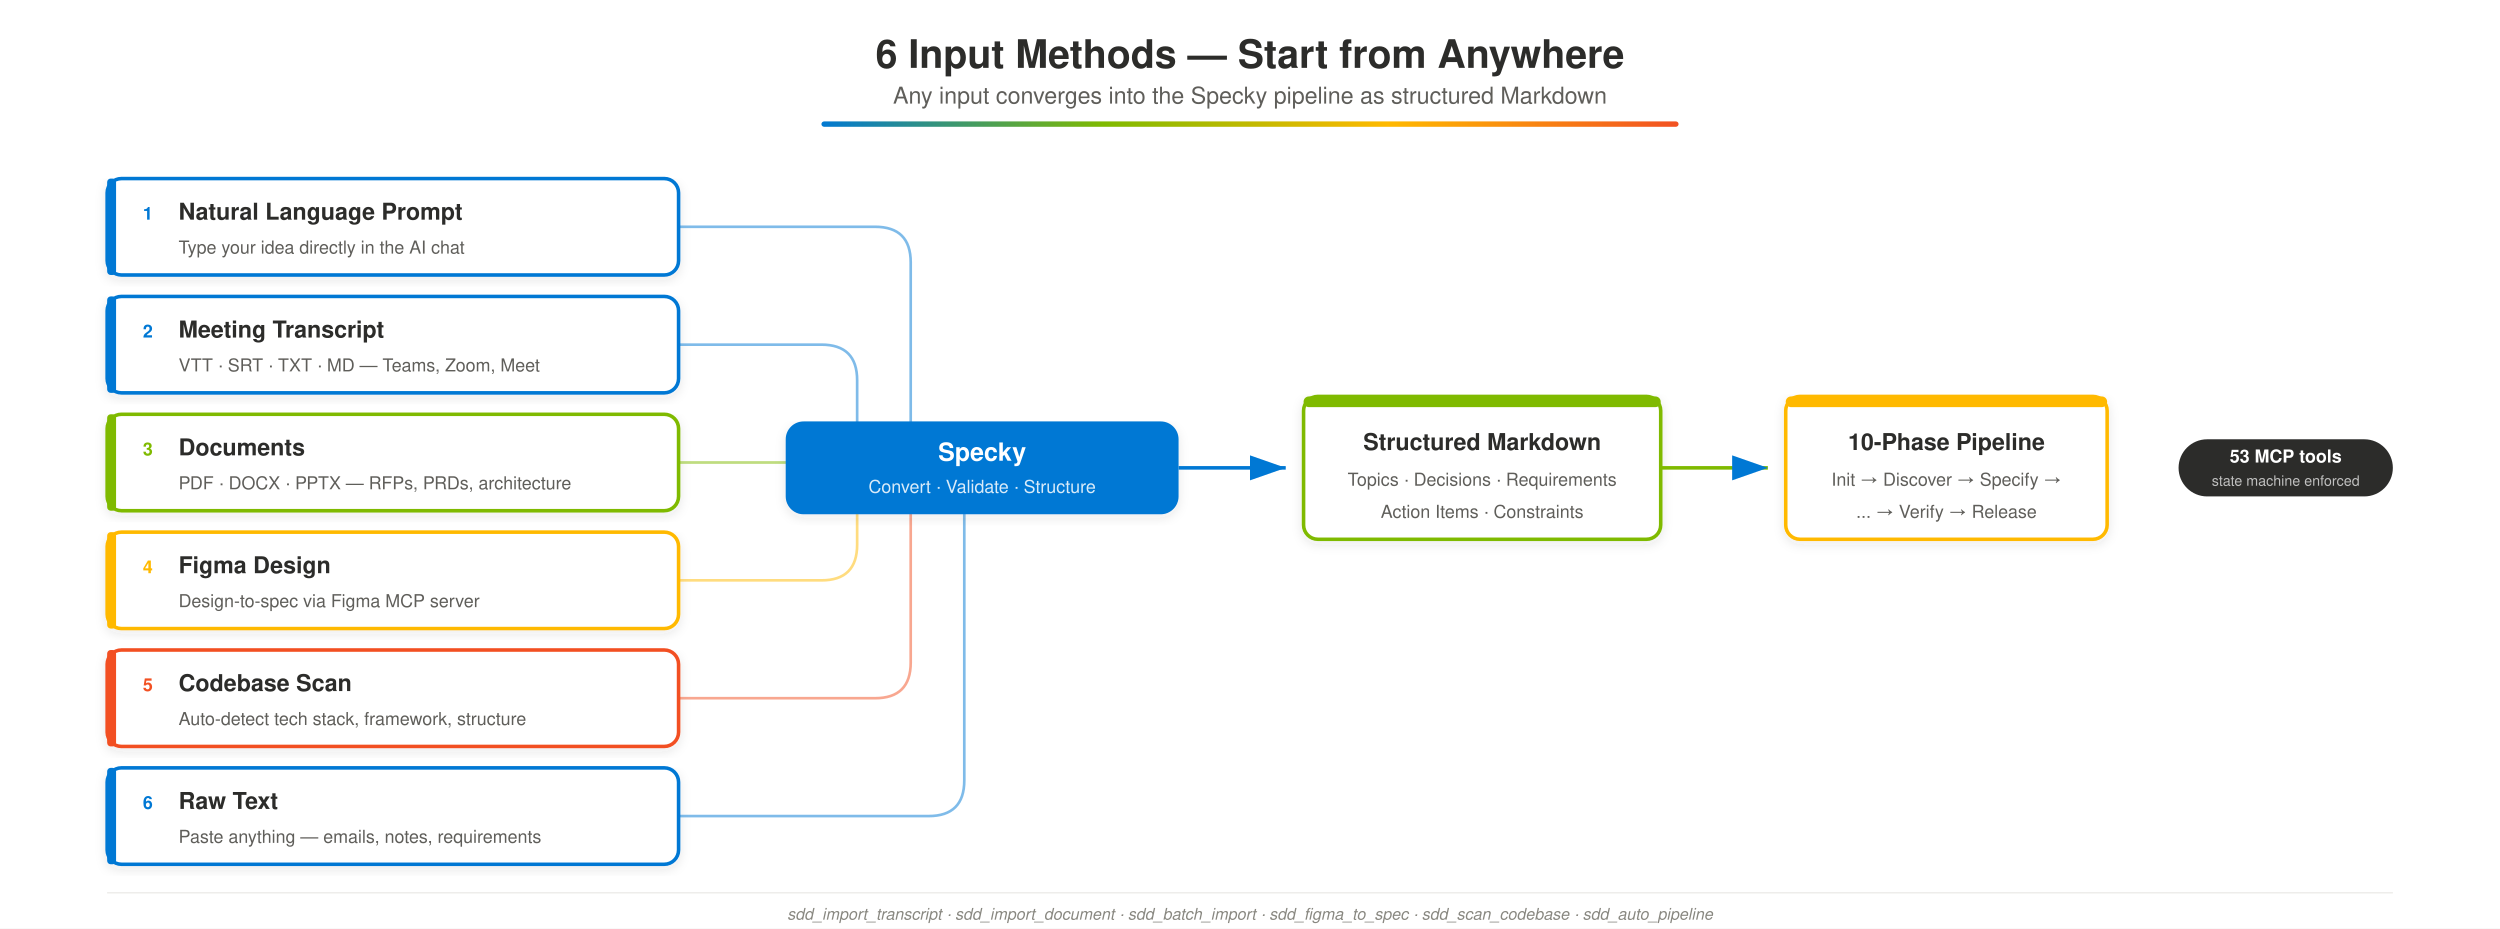
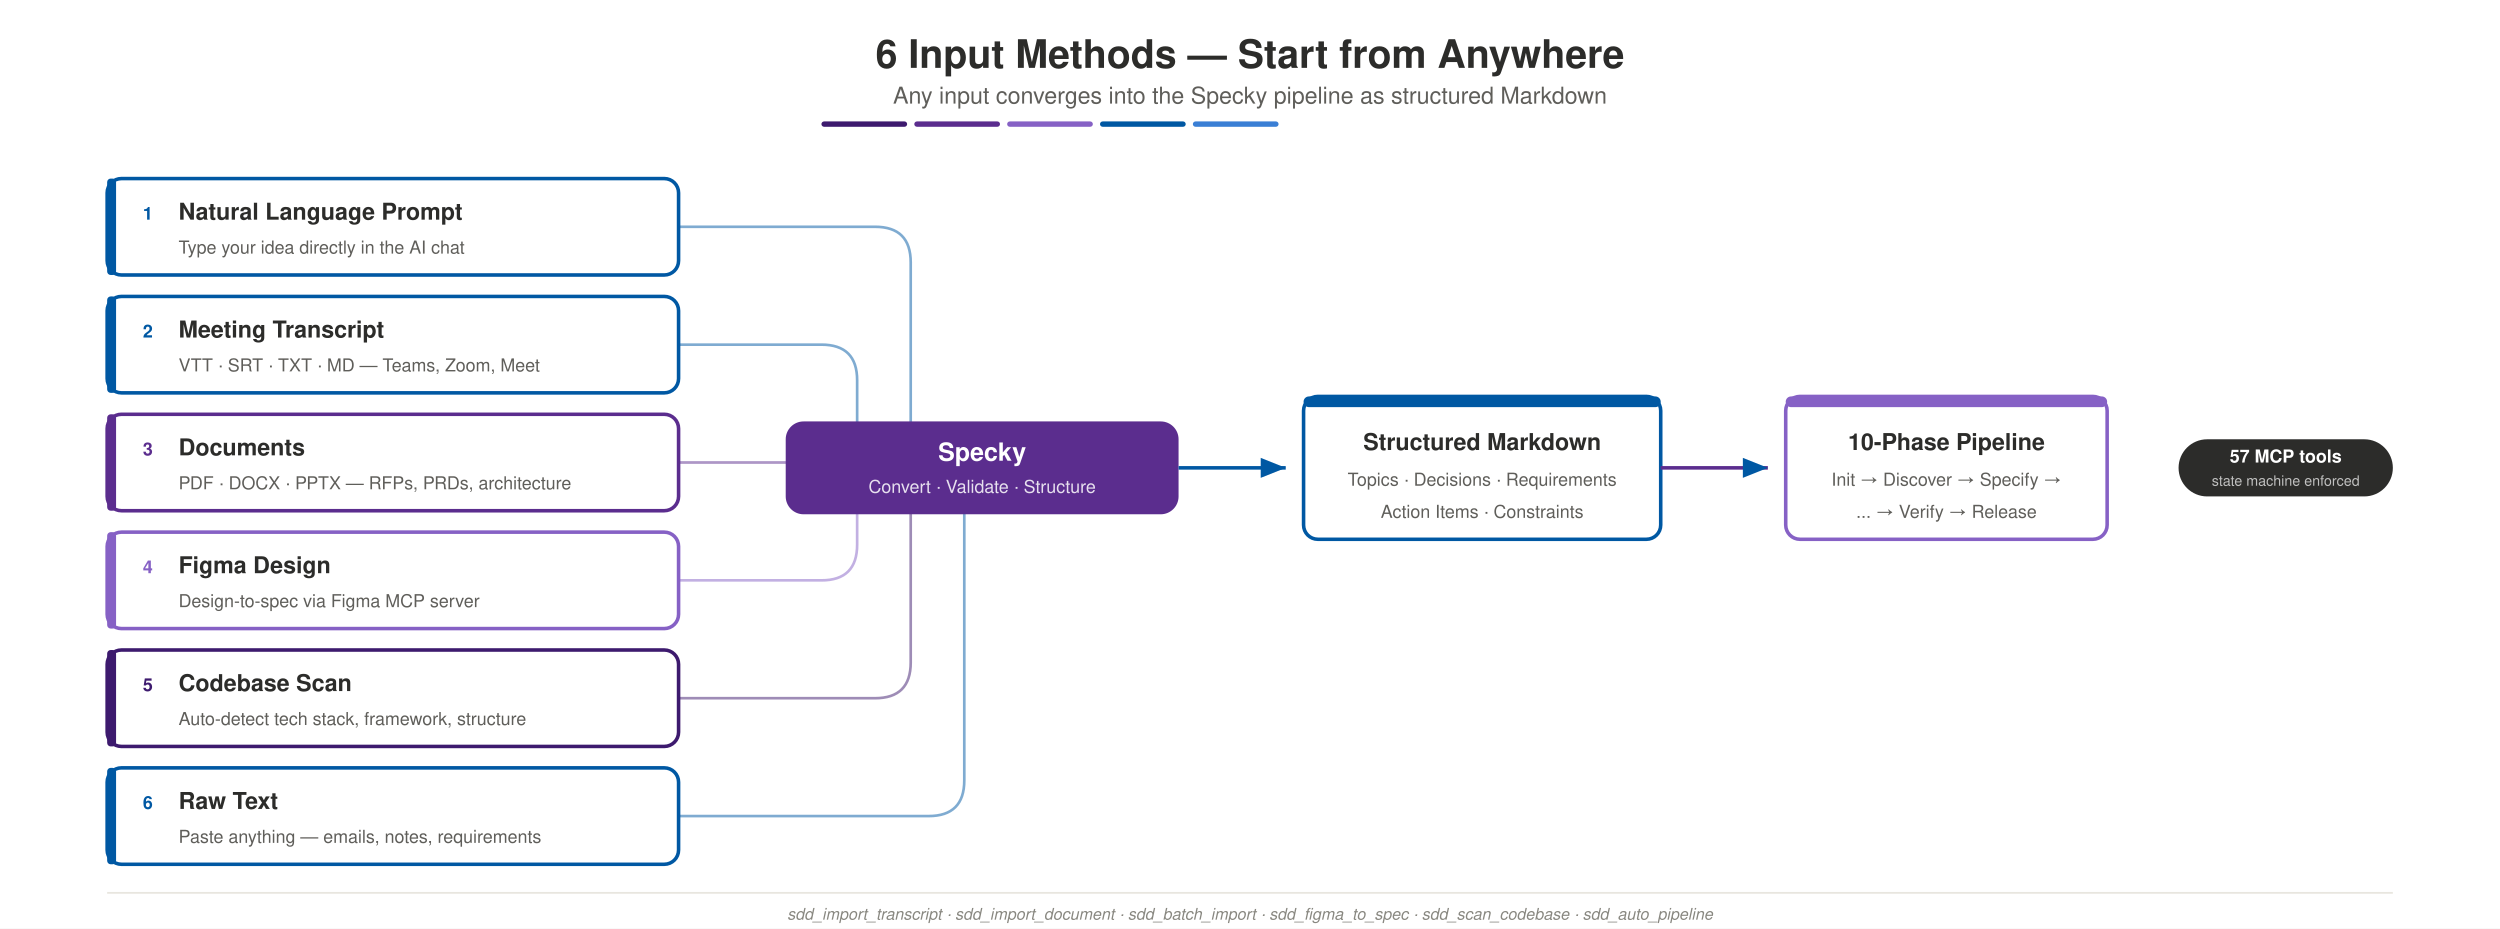
- <svg xmlns="http://www.w3.org/2000/svg" viewBox="0 0 1400 520" font-family="-apple-system, BlinkMacSystemFont, 'Segoe UI', Helvetica, Arial, sans-serif">
+ <svg xmlns="http://www.w3.org/2000/svg" viewBox="0 0 1400 520" width="1400" height="520" font-family="-apple-system, BlinkMacSystemFont, 'Segoe UI', Helvetica, Arial, sans-serif">
  <defs>
-     <filter id="shadow" x="-4%" y="-4%" width="108%" height="116%">
-       <feDropShadow dx="0" dy="2" stdDeviation="3" flood-color="#2C2C2A" flood-opacity="0.10" />
-     </filter>
-     <marker id="arrow" markerWidth="10" markerHeight="7" refX="10" refY="3.5" orient="auto" markerUnits="strokeWidth">
-       <polygon points="0 0, 10 3.5, 0 7" fill="#0078D4" />
+     <marker id="arr" markerWidth="9" markerHeight="8" refX="8" refY="4" orient="auto">
+       <path d="M1,1.2 L8,4 L1,6.8" fill="#0058A3" stroke="none" />
    </marker>
-     <linearGradient id="accent-bar" x1="0" y1="0" x2="1" y2="0">
-       <stop offset="0%" stop-color="#0078D4" />
-       <stop offset="33%" stop-color="#7FBA00" />
-       <stop offset="66%" stop-color="#FFB900" />
-       <stop offset="100%" stop-color="#F25022" />
-     </linearGradient>
  </defs>
-   <rect width="1400" height="520" fill="#FFFFFF" />
+   <rect width="1400" height="520" fill="#FFF" />
  <text x="700" y="38" text-anchor="middle" font-size="22" font-weight="700" fill="#2C2C2A">6 Input Methods — Start from Anywhere</text>
  <text x="700" y="58" text-anchor="middle" font-size="13" fill="#5F5E5A">Any input converges into the Specky pipeline as structured Markdown</text>
-   <rect x="460" y="68" width="480" height="3" rx="1.5" fill="url(#accent-bar)" />
-   <g filter="url(#shadow)">
-     <rect x="60" y="100" width="320" height="54" rx="8" fill="#FFFFFF" stroke="#0078D4" stroke-width="2" />
-     <rect x="60" y="100" width="5" height="54" rx="2" fill="#0078D4" />
-   </g>
-   <text x="80" y="123" font-size="10" font-weight="700" fill="#0078D4">1</text>
+   <rect x="460" y="68" width="48" height="3" rx="1.5" fill="#3D1A6E" />
+   <rect x="512" y="68" width="48" height="3" rx="1.5" fill="#5B2D8E" />
+   <rect x="564" y="68" width="48" height="3" rx="1.5" fill="#8661C5" />
+   <rect x="616" y="68" width="48" height="3" rx="1.5" fill="#0058A3" />
+   <rect x="668" y="68" width="48" height="3" rx="1.5" fill="#3A7FD5" />
+   <rect x="60" y="100" width="320" height="54" rx="8" fill="#FFF" stroke="#0058A3" stroke-width="2" />
+   <rect x="60" y="100" width="5" height="54" rx="2" fill="#0058A3" />
+   <text x="80" y="123" font-size="10" font-weight="700" fill="#0058A3">1</text>
  <text x="100" y="123" font-size="13" font-weight="600" fill="#2C2C2A">Natural Language Prompt</text>
  <text x="100" y="142" font-size="10" fill="#5F5E5A">Type your idea directly in the AI chat</text>
-   <g filter="url(#shadow)">
-     <rect x="60" y="166" width="320" height="54" rx="8" fill="#FFFFFF" stroke="#0078D4" stroke-width="2" />
-     <rect x="60" y="166" width="5" height="54" rx="2" fill="#0078D4" />
-   </g>
-   <text x="80" y="189" font-size="10" font-weight="700" fill="#0078D4">2</text>
+   <rect x="60" y="166" width="320" height="54" rx="8" fill="#FFF" stroke="#0058A3" stroke-width="2" />
+   <rect x="60" y="166" width="5" height="54" rx="2" fill="#0058A3" />
+   <text x="80" y="189" font-size="10" font-weight="700" fill="#0058A3">2</text>
  <text x="100" y="189" font-size="13" font-weight="600" fill="#2C2C2A">Meeting Transcript</text>
  <text x="100" y="208" font-size="10" fill="#5F5E5A">VTT · SRT · TXT · MD — Teams, Zoom, Meet</text>
-   <g filter="url(#shadow)">
-     <rect x="60" y="232" width="320" height="54" rx="8" fill="#FFFFFF" stroke="#7FBA00" stroke-width="2" />
-     <rect x="60" y="232" width="5" height="54" rx="2" fill="#7FBA00" />
-   </g>
-   <text x="80" y="255" font-size="10" font-weight="700" fill="#7FBA00">3</text>
+   <rect x="60" y="232" width="320" height="54" rx="8" fill="#FFF" stroke="#5B2D8E" stroke-width="2" />
+   <rect x="60" y="232" width="5" height="54" rx="2" fill="#5B2D8E" />
+   <text x="80" y="255" font-size="10" font-weight="700" fill="#5B2D8E">3</text>
  <text x="100" y="255" font-size="13" font-weight="600" fill="#2C2C2A">Documents</text>
  <text x="100" y="274" font-size="10" fill="#5F5E5A">PDF · DOCX · PPTX — RFPs, PRDs, architecture</text>
-   <g filter="url(#shadow)">
-     <rect x="60" y="298" width="320" height="54" rx="8" fill="#FFFFFF" stroke="#FFB900" stroke-width="2" />
-     <rect x="60" y="298" width="5" height="54" rx="2" fill="#FFB900" />
-   </g>
-   <text x="80" y="321" font-size="10" font-weight="700" fill="#FFB900">4</text>
+   <rect x="60" y="298" width="320" height="54" rx="8" fill="#FFF" stroke="#8661C5" stroke-width="2" />
+   <rect x="60" y="298" width="5" height="54" rx="2" fill="#8661C5" />
+   <text x="80" y="321" font-size="10" font-weight="700" fill="#8661C5">4</text>
  <text x="100" y="321" font-size="13" font-weight="600" fill="#2C2C2A">Figma Design</text>
  <text x="100" y="340" font-size="10" fill="#5F5E5A">Design-to-spec via Figma MCP server</text>
-   <g filter="url(#shadow)">
-     <rect x="60" y="364" width="320" height="54" rx="8" fill="#FFFFFF" stroke="#F25022" stroke-width="2" />
-     <rect x="60" y="364" width="5" height="54" rx="2" fill="#F25022" />
-   </g>
-   <text x="80" y="387" font-size="10" font-weight="700" fill="#F25022">5</text>
+   <rect x="60" y="364" width="320" height="54" rx="8" fill="#FFF" stroke="#3D1A6E" stroke-width="2" />
+   <rect x="60" y="364" width="5" height="54" rx="2" fill="#3D1A6E" />
+   <text x="80" y="387" font-size="10" font-weight="700" fill="#3D1A6E">5</text>
  <text x="100" y="387" font-size="13" font-weight="600" fill="#2C2C2A">Codebase Scan</text>
  <text x="100" y="406" font-size="10" fill="#5F5E5A">Auto-detect tech stack, framework, structure</text>
-   <g filter="url(#shadow)">
-     <rect x="60" y="430" width="320" height="54" rx="8" fill="#FFFFFF" stroke="#0078D4" stroke-width="2" />
-     <rect x="60" y="430" width="5" height="54" rx="2" fill="#0078D4" />
-   </g>
-   <text x="80" y="453" font-size="10" font-weight="700" fill="#0078D4">6</text>
+   <rect x="60" y="430" width="320" height="54" rx="8" fill="#FFF" stroke="#0058A3" stroke-width="2" />
+   <rect x="60" y="430" width="5" height="54" rx="2" fill="#0058A3" />
+   <text x="80" y="453" font-size="10" font-weight="700" fill="#0058A3">6</text>
  <text x="100" y="453" font-size="13" font-weight="600" fill="#2C2C2A">Raw Text</text>
  <text x="100" y="472" font-size="10" fill="#5F5E5A">Paste anything — emails, notes, requirements</text>
-   <path d="M380,127 L490,127 Q510,127 510,147 L510,256" stroke="#0078D4" stroke-width="1.5" fill="none" opacity="0.5" />
-   <path d="M380,193 L460,193 Q480,193 480,213 L480,256" stroke="#0078D4" stroke-width="1.5" fill="none" opacity="0.5" />
-   <path d="M380,259 L440,259 Q450,259 450,263 L450,263" stroke="#7FBA00" stroke-width="1.5" fill="none" opacity="0.5" />
-   <path d="M380,325 L460,325 Q480,325 480,305 L480,276" stroke="#FFB900" stroke-width="1.5" fill="none" opacity="0.5" />
-   <path d="M380,391 L490,391 Q510,391 510,371 L510,276" stroke="#F25022" stroke-width="1.5" fill="none" opacity="0.5" />
-   <path d="M380,457 L520,457 Q540,457 540,437 L540,276" stroke="#0078D4" stroke-width="1.5" fill="none" opacity="0.5" />
-   <g filter="url(#shadow)">
-     <rect x="440" y="236" width="220" height="52" rx="10" fill="#0078D4" />
-   </g>
-   <text x="550" y="258" text-anchor="middle" font-size="14" font-weight="700" fill="#FFFFFF">Specky</text>
-   <text x="550" y="276" text-anchor="middle" font-size="10" fill="#FFFFFF" opacity="0.85">Convert · Validate · Structure</text>
-   <path d="M660,262 L720,262" stroke="#0078D4" stroke-width="2" fill="none" marker-end="url(#arrow)" />
-   <g filter="url(#shadow)">
-     <rect x="730" y="222" width="200" height="80" rx="8" fill="#FFFFFF" stroke="#7FBA00" stroke-width="2" />
-     <rect x="730" y="222" width="200" height="6" rx="3" fill="#7FBA00" />
-   </g>
+   <path d="M380,127 L490,127 Q510,127 510,147 L510,256" stroke="#0058A3" stroke-width="1.5" fill="none" opacity="0.5" />
+   <path d="M380,193 L460,193 Q480,193 480,213 L480,256" stroke="#0058A3" stroke-width="1.5" fill="none" opacity="0.5" />
+   <path d="M380,259 L440,259 Q450,259 450,263" stroke="#5B2D8E" stroke-width="1.5" fill="none" opacity="0.5" />
+   <path d="M380,325 L460,325 Q480,325 480,305 L480,276" stroke="#8661C5" stroke-width="1.5" fill="none" opacity="0.5" />
+   <path d="M380,391 L490,391 Q510,391 510,371 L510,276" stroke="#3D1A6E" stroke-width="1.5" fill="none" opacity="0.5" />
+   <path d="M380,457 L520,457 Q540,457 540,437 L540,276" stroke="#0058A3" stroke-width="1.5" fill="none" opacity="0.5" />
+   <rect x="440" y="236" width="220" height="52" rx="10" fill="#5B2D8E" />
+   <text x="550" y="258" text-anchor="middle" font-size="14" font-weight="700" fill="#FFF">Specky</text>
+   <text x="550" y="276" text-anchor="middle" font-size="10" fill="#FFF" opacity="0.85">Convert · Validate · Structure</text>
+   <path d="M660,262 L720,262" stroke="#0058A3" stroke-width="2" fill="none" marker-end="url(#arr)" />
+   <rect x="730" y="222" width="200" height="80" rx="8" fill="#FFF" stroke="#0058A3" stroke-width="2" />
+   <rect x="730" y="222" width="200" height="6" rx="3" fill="#0058A3" />
  <text x="830" y="252" text-anchor="middle" font-size="13" font-weight="600" fill="#2C2C2A">Structured Markdown</text>
  <text x="830" y="272" text-anchor="middle" font-size="10" fill="#5F5E5A">Topics · Decisions · Requirements</text>
  <text x="830" y="290" text-anchor="middle" font-size="10" fill="#5F5E5A">Action Items · Constraints</text>
-   <path d="M930,262 L990,262" stroke="#7FBA00" stroke-width="2" fill="none" marker-end="url(#arrow)" />
-   <g filter="url(#shadow)">
-     <rect x="1000" y="222" width="180" height="80" rx="8" fill="#FFFFFF" stroke="#FFB900" stroke-width="2" />
-     <rect x="1000" y="222" width="180" height="6" rx="3" fill="#FFB900" />
-   </g>
+   <path d="M930,262 L990,262" stroke="#5B2D8E" stroke-width="2" fill="none" marker-end="url(#arr)" />
+   <rect x="1000" y="222" width="180" height="80" rx="8" fill="#FFF" stroke="#8661C5" stroke-width="2" />
+   <rect x="1000" y="222" width="180" height="6" rx="3" fill="#8661C5" />
  <text x="1090" y="252" text-anchor="middle" font-size="13" font-weight="600" fill="#2C2C2A">10-Phase Pipeline</text>
  <text x="1090" y="272" text-anchor="middle" font-size="10" fill="#5F5E5A">Init → Discover → Specify →</text>
  <text x="1090" y="290" text-anchor="middle" font-size="10" fill="#5F5E5A">... → Verify → Release</text>
-   <g transform="translate(1220, 262)">
-     <rect x="0" y="-16" width="120" height="32" rx="16" fill="#2C2C2A" />
-     <text x="60" y="-3" text-anchor="middle" font-size="10" font-weight="600" fill="#FFFFFF">53 MCP tools</text>
-     <text x="60" y="10" text-anchor="middle" font-size="8" fill="#FFFFFF" opacity="0.7">state machine enforced</text>
-   </g>
-   <line x1="60" y1="500" x2="1340" y2="500" stroke="#B4B2A9" stroke-width="0.5" opacity="0.4" />
+   <rect x="1220" y="246" width="120" height="32" rx="16" fill="#2C2C2A" />
+   <text x="1280" y="259" text-anchor="middle" font-size="10" font-weight="600" fill="#FFF">57 MCP tools</text>
+   <text x="1280" y="272" text-anchor="middle" font-size="8" fill="#FFF" opacity="0.7">state machine enforced</text>
+   <line x1="60" y1="500" x2="1340" y2="500" stroke="#E8E6DF" stroke-width="1" />
  <text x="700" y="515" text-anchor="middle" font-size="9" fill="#888780" font-style="italic">sdd_import_transcript · sdd_import_document · sdd_batch_import · sdd_figma_to_spec · sdd_scan_codebase · sdd_auto_pipeline</text>
</svg>
